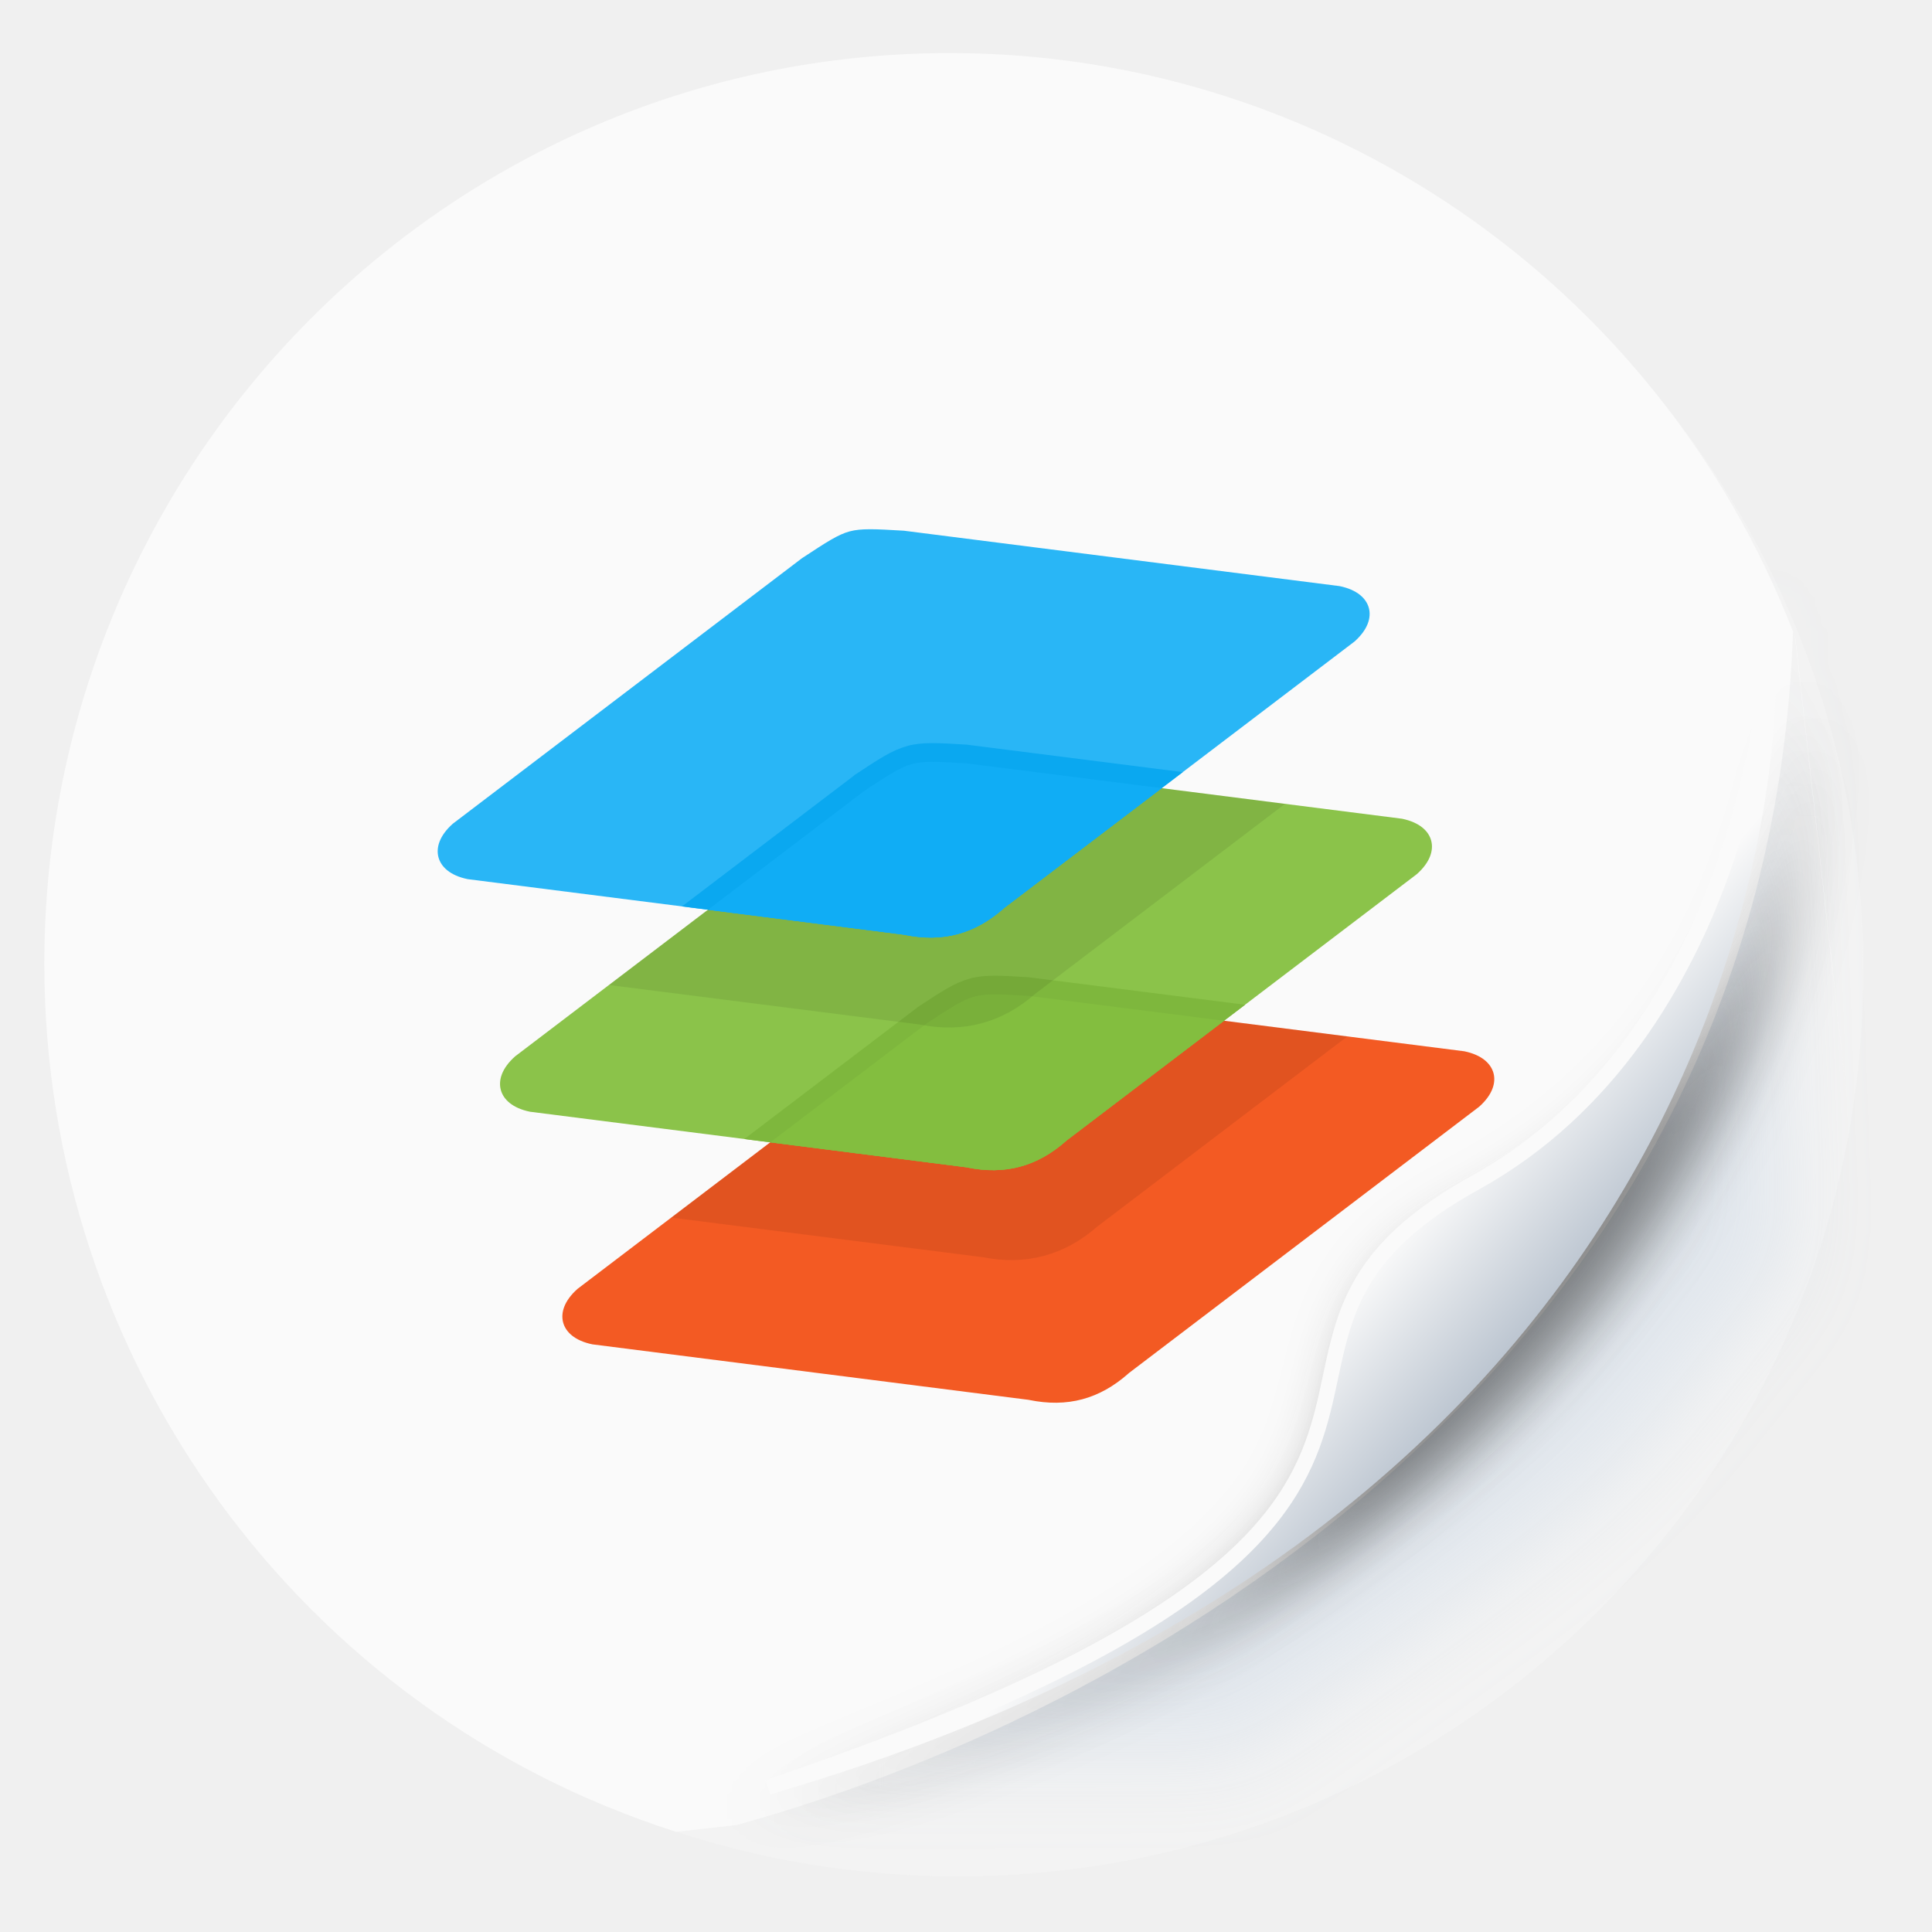
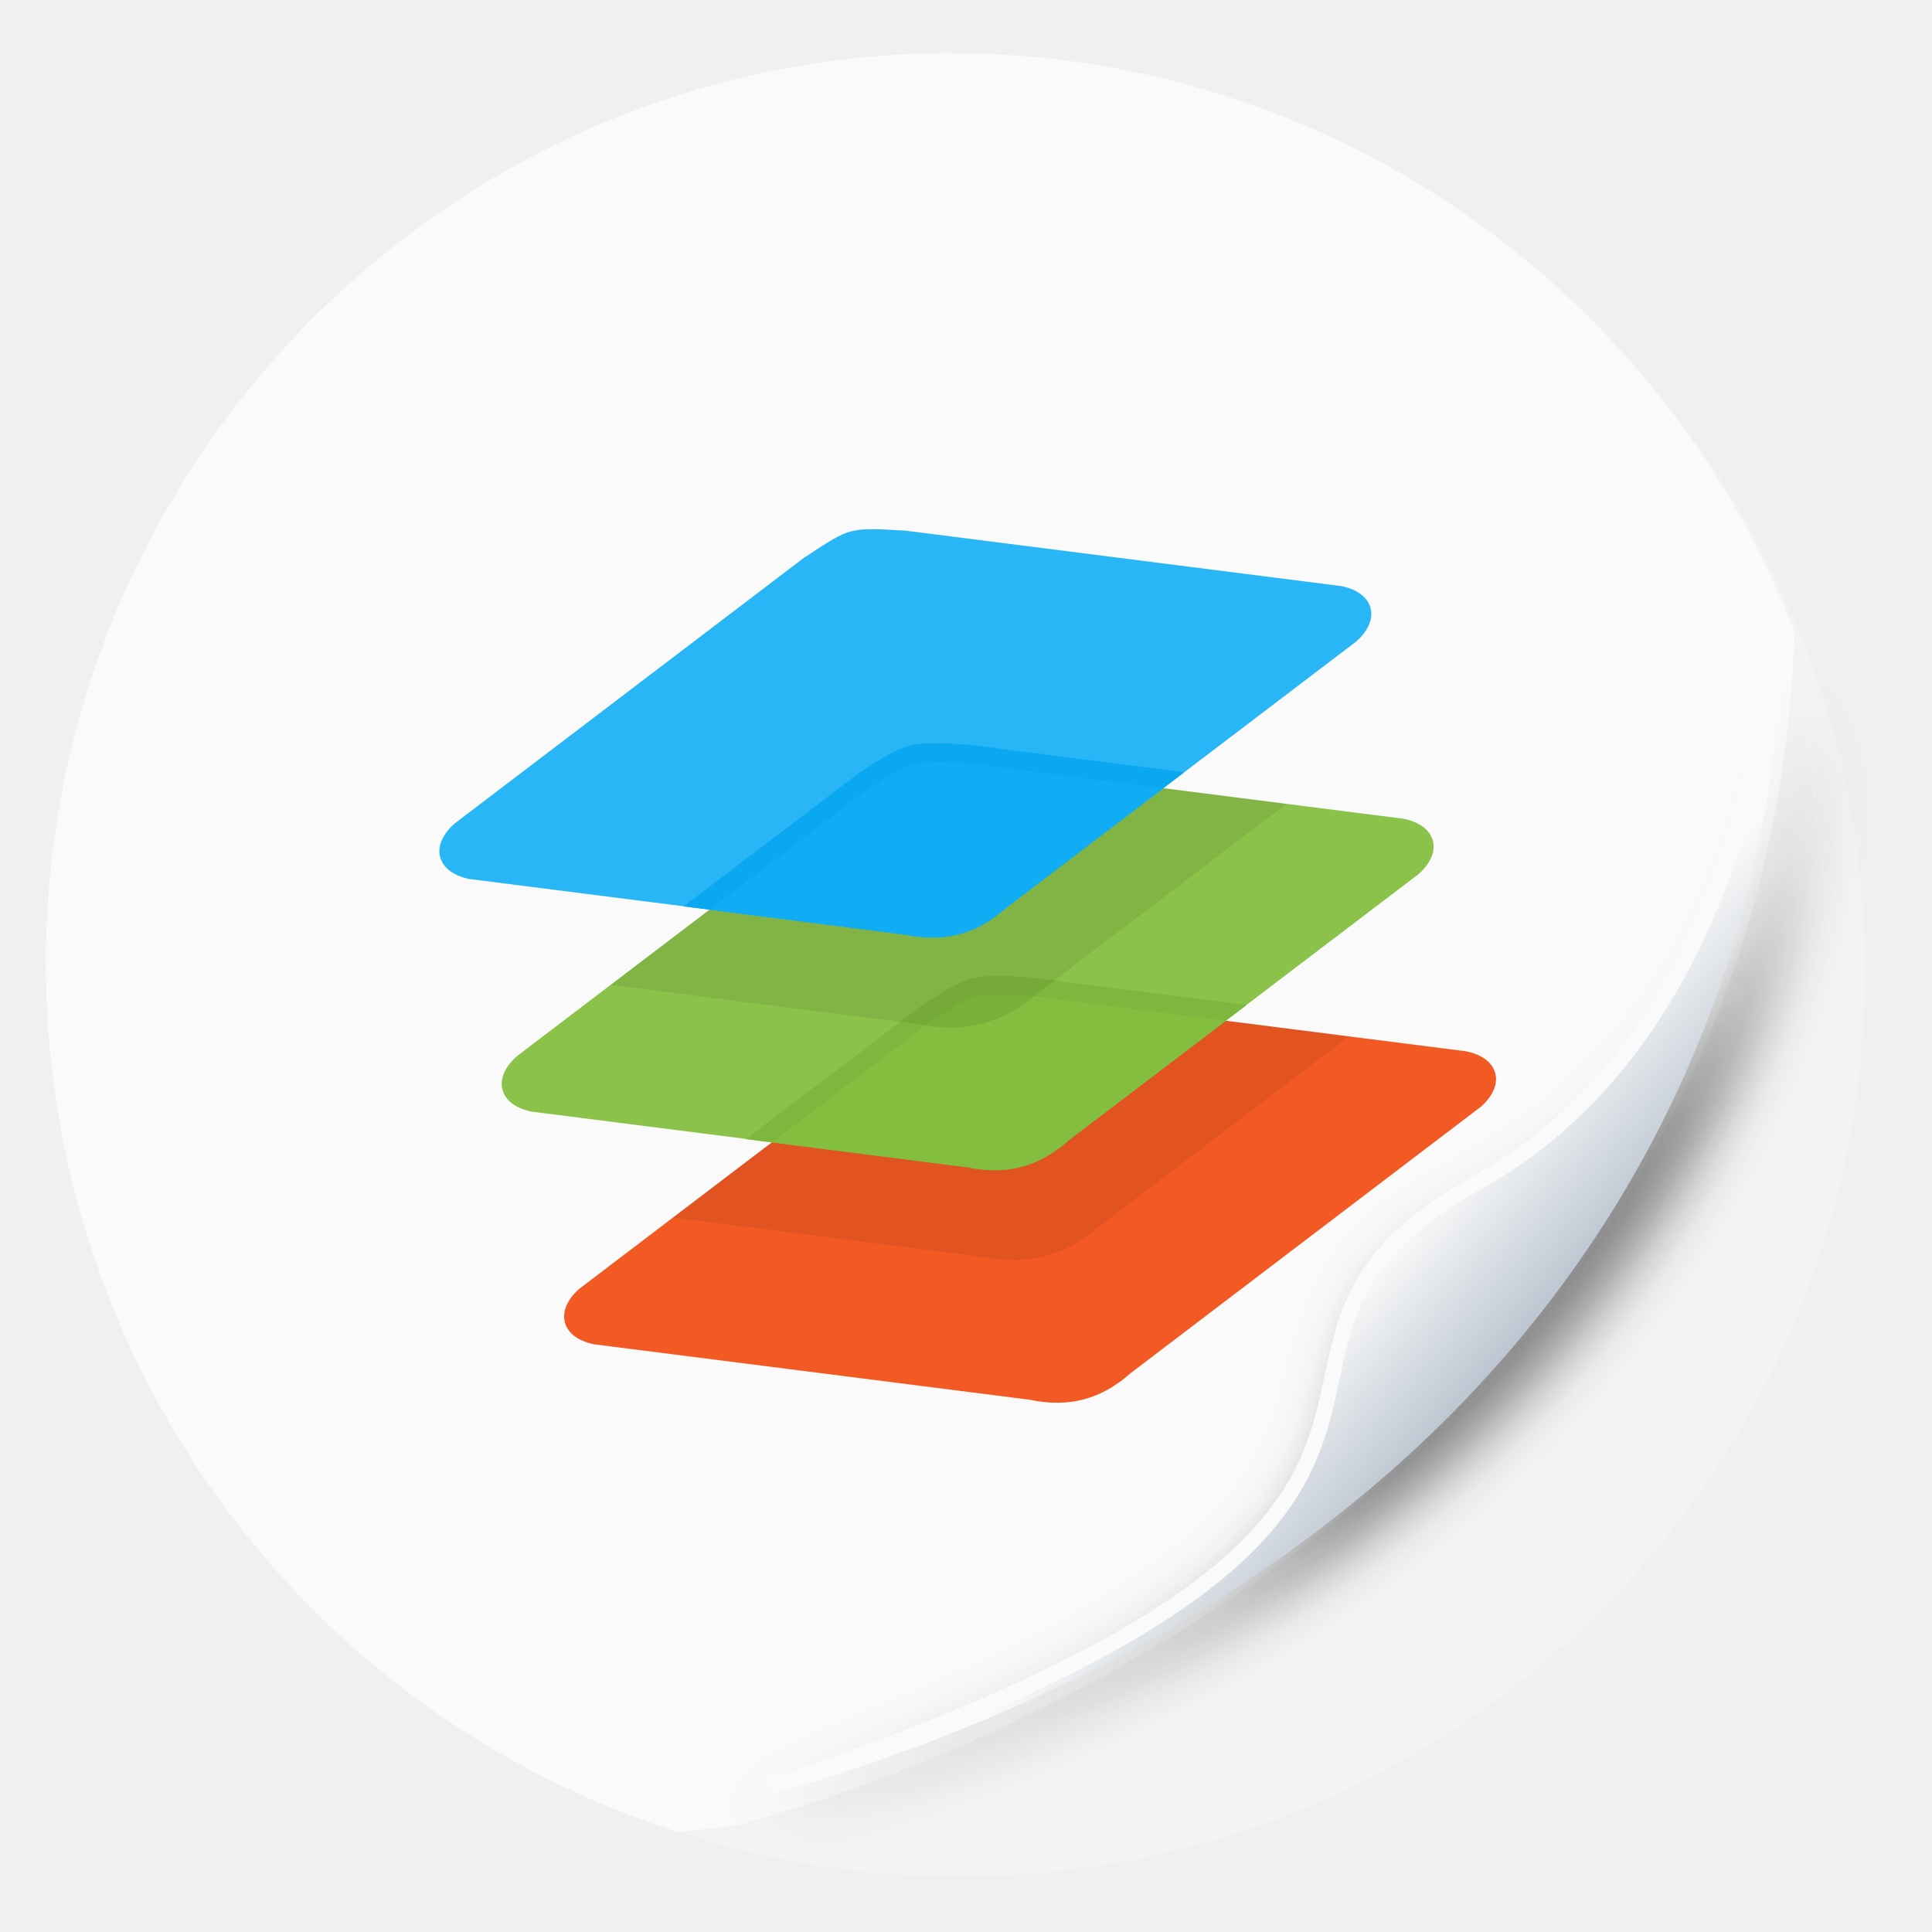
- <svg xmlns="http://www.w3.org/2000/svg" width="64" height="64" version="1.1">
+ <svg xmlns="http://www.w3.org/2000/svg" width="64" height="64" version="1.1" viewBox="0 0 16.933 16.933">
  <defs>
-     <style type="text/css" />
-     <style type="text/css" />
-     <style type="text/css" />
-     <style type="text/css" />
    <filter id="filter1066-3" x="-.064" y="-.057" width="1.128" height="1.113" color-interpolation-filters="sRGB">
      <feGaussianBlur stdDeviation="0.227" />
    </filter>
-     <linearGradient id="linearGradient1040" x1="80.368" x2="82.141" y1="13.177" y2="14.704" gradientTransform="matrix(3.8684 0 0 3.8684 -265.29 -9.2249)" gradientUnits="userSpaceOnUse">
+     <linearGradient id="linearGradient1040" x1="80.368" x2="82.141" y1="13.177" y2="14.704" gradientTransform="matrix(1.0235 0 0 1.0235 -65.131 -5.4267)" gradientUnits="userSpaceOnUse">
      <stop stop-color="#fafafa" offset="0" />
      <stop stop-color="#90a0b3" offset="1" />
    </linearGradient>
-     <filter id="filter1272" x="-.096" y="-.096" width="1.192" height="1.192" color-interpolation-filters="sRGB">
-       <feGaussianBlur stdDeviation="0.398" />
-     </filter>
  </defs>
-   <circle cx="-1248.7" cy="-1241.6" r="0" fill="#5e4aa6" />
-   <circle cx="-149.15" cy="23.855" r="0" fill="#5e4aa6" fill-rule="evenodd" />
-   <style type="text/css">.st0{opacity:0.15;fill:#45413C;}
- 	.st1{fill:#FFE500;}
- 	.st2{fill:#EBCB00;}
- 	.st3{fill:none;stroke:#45413C;stroke-linecap:round;stroke-linejoin:round;stroke-miterlimit:10;}
- 	.st4{fill:#FFAA54;}
- 	.st5{fill:#FF8A14;}
- 	.st6{fill:#FFB0CA;stroke:#45413C;stroke-linecap:round;stroke-linejoin:round;stroke-miterlimit:10;}
- 	.st7{fill:#FF87AF;stroke:#45413C;stroke-linecap:round;stroke-linejoin:round;stroke-miterlimit:10;}
- 	.st8{fill:#FFCC99;}
- 	.st9{fill:#FFFFFF;}
- 	.st10{fill:#F0F0F0;}
- 	.st11{fill:#BF8256;}
- 	.st12{fill:#915E3A;}
- 	.st13{fill:#DEA47A;}
- 	.st14{fill:#F0D5A8;}
- 	.st15{fill:#DEBB7E;}
- 	.st16{fill:#F7E5C6;}
- 	.st17{fill:#FF8A14;stroke:#45413C;stroke-linecap:round;stroke-linejoin:round;stroke-miterlimit:10;}
- 	.st18{fill:#FFF5E3;}
- 	.st19{fill:#FFF48C;}
- 	.st20{fill:#FFFACF;}
- 	.st21{fill:#FFFCE5;}
- 	.st22{fill:#FF87AF;}
- 	.st23{fill:#FFB0CA;}
- 	.st24{fill:#FFE500;stroke:#45413C;stroke-linecap:round;stroke-linejoin:round;stroke-miterlimit:10;}
- 	.st25{fill:#9CEB60;stroke:#45413C;stroke-linecap:round;stroke-linejoin:round;stroke-miterlimit:10;}
- 	.st26{fill:#FFFACF;stroke:#45413C;stroke-linecap:round;stroke-linejoin:round;stroke-miterlimit:10;}
- 	.st27{fill:#00F5BC;stroke:#45413C;stroke-linecap:round;stroke-linejoin:round;stroke-miterlimit:10;}
- 	.st28{fill:#BF8256;stroke:#45413C;stroke-linecap:round;stroke-linejoin:round;stroke-miterlimit:10;}
- 	.st29{fill:#FFE3CF;stroke:#45413C;stroke-linecap:round;stroke-linejoin:round;stroke-miterlimit:10;}
- 	.st30{fill:#FF6242;}
- 	.st31{fill:#FF866E;}
- 	.st32{fill:none;stroke:#E04122;stroke-linecap:round;stroke-linejoin:round;stroke-miterlimit:10;}
- 	.st33{fill:#FFFEF2;stroke:#45413C;stroke-linecap:round;stroke-linejoin:round;stroke-miterlimit:10;}
- 	.st34{fill:#FF6242;stroke:#45413C;stroke-linecap:round;stroke-linejoin:round;stroke-miterlimit:10;}
- 	.st35{fill:#FFA694;}
- 	.st36{fill:#FFFFFF;stroke:#45413C;stroke-linecap:round;stroke-linejoin:round;stroke-miterlimit:10;}
- 	.st37{fill:#FFFEF2;}
- 	.st38{fill:#FF6196;}
- 	.st39{fill:#B89558;}
- 	.st40{fill:none;stroke:#915E3A;stroke-linecap:round;stroke-linejoin:round;stroke-miterlimit:10;}
- 	.st41{fill:#DEBB7E;stroke:#45413C;stroke-linecap:round;stroke-linejoin:round;stroke-miterlimit:10;}
- 	.st42{fill:#6DD627;stroke:#45413C;stroke-linecap:round;stroke-linejoin:round;stroke-miterlimit:10;}
- 	.st43{fill:#E5F8FF;}
- 	.st44{fill:#E8F4FA;}
- 	.st45{fill:#E8F4FA;stroke:#45413C;stroke-linecap:round;stroke-linejoin:round;stroke-miterlimit:10;}
- 	.st46{fill:#FFCCDD;}
- 	.st47{fill:#E5F8FF;stroke:#45413C;stroke-linecap:round;stroke-linejoin:round;stroke-miterlimit:10;}
- 	.st48{fill:#00B8F0;stroke:#45413C;stroke-linecap:round;stroke-linejoin:round;stroke-miterlimit:10;}
- 	.st49{fill:#00B8F0;}
- 	.st50{fill:#4ACFFF;}
- 	.st51{fill:#E04122;}
- 	.st52{fill:#E04122;stroke:#45413C;stroke-linecap:round;stroke-linejoin:round;stroke-miterlimit:10;}
- 	.st53{fill:#87898C;}
- 	.st54{fill:#BDBEC0;}
- 	.st55{fill:#656769;}
- 	.st56{fill:#525252;}
- 	.st57{fill:#FFF48C;stroke:#45413C;stroke-linecap:round;stroke-linejoin:round;stroke-miterlimit:10;}
- 	.st58{fill:#6DD627;}
- 	.st59{fill:#EB6D00;}
- 	.st60{fill:#46B000;}
- 	.st61{fill:#80DDFF;}
- 	.st62{fill:#DAEDF7;}
- 	.st63{fill:#BF8DF2;stroke:#45413C;stroke-linecap:round;stroke-linejoin:round;stroke-miterlimit:10;}
- 	.st64{fill:#9F5AE5;stroke:#45413C;stroke-linecap:round;stroke-linejoin:round;stroke-miterlimit:10;}
- 	.st65{fill:#C8FFA1;}
- 	.st66{fill:#E4FFD1;}
- 	.st67{fill:#9CEB60;}
- 	.st68{fill:#E5FEFF;}
- 	.st69{fill:#B8ECFF;}
- 	.st70{fill:#E0E0E0;stroke:#45413C;stroke-linecap:round;stroke-linejoin:round;stroke-miterlimit:10;}
- 	.st71{fill:#E0E0E0;}
- 	.st72{fill:none;stroke:#4F4B45;stroke-linejoin:round;stroke-miterlimit:10;}
- 	.st73{fill:none;stroke:#4F4B45;stroke-linecap:round;stroke-linejoin:round;stroke-miterlimit:10;}
- 	.st74{fill:#E0366F;stroke:#45413C;stroke-linecap:round;stroke-linejoin:round;stroke-miterlimit:10;}
- 	.st75{fill:none;stroke:#45413C;stroke-miterlimit:10;}
- 	.st76{fill:#FF866E;stroke:#45413C;stroke-linecap:round;stroke-linejoin:round;stroke-miterlimit:10;}
- 	.st77{fill:#45413C;stroke:#45413C;stroke-linecap:round;stroke-linejoin:round;stroke-miterlimit:10;}
- 	.st78{fill:#9F5AE5;}
- 	.st79{fill:#803EC2;}
- 	.st80{fill:#803EC2;stroke:#45413C;stroke-linecap:round;stroke-linejoin:round;stroke-miterlimit:10;}
- 	.st81{fill:#BF8DF2;}
- 	.st82{fill:#FFAA54;stroke:#45413C;stroke-linecap:round;stroke-linejoin:round;stroke-miterlimit:10;}
- 	.st83{fill:none;stroke:#45413C;stroke-linejoin:round;stroke-miterlimit:10;}
- 	.st84{fill:#FFCCDD;stroke:#45413C;stroke-linecap:round;stroke-linejoin:round;stroke-miterlimit:10;}
- 	.st85{fill:#FF6196;stroke:#45413C;stroke-linecap:round;stroke-linejoin:round;stroke-miterlimit:10;}
- 	.st86{fill:#FFE5EE;}
- 	.st87{fill:#F7E5C6;stroke:#45413C;stroke-linecap:round;stroke-linejoin:round;stroke-miterlimit:10;}
- 	.st88{fill:#E5FFF9;}
- 	.st89{fill:none;stroke:#45413C;stroke-width:1.006;stroke-linecap:round;stroke-linejoin:round;stroke-miterlimit:10;}
- 	.st90{fill:#4AEFF7;}
- 	.st91{fill:#A6FBFF;}
- 	.st92{fill:#E5FEFF;stroke:#45413C;stroke-linecap:round;stroke-linejoin:round;stroke-miterlimit:10;}
- 	.st93{fill:#46B000;stroke:#45413C;stroke-linecap:round;stroke-linejoin:round;stroke-miterlimit:10;}
- 	.st94{fill:#FFFFFF;stroke:#45413C;stroke-linejoin:round;stroke-miterlimit:10;}
- 	.st95{fill:#FFFFFF;stroke:#45413C;stroke-miterlimit:10;}
- 	.st96{fill:#009FD9;}
- 	.st97{fill:#00DFEB;}
- 	.st98{fill:#C0DCEB;stroke:#45413C;stroke-linecap:round;stroke-linejoin:round;stroke-miterlimit:10;}
- 	.st99{fill:#00DFEB;stroke:#45413C;stroke-linecap:round;stroke-linejoin:round;stroke-miterlimit:10;}
- 	.st100{fill:#FFE5EE;stroke:#45413C;stroke-linecap:round;stroke-linejoin:round;stroke-miterlimit:10;}
- 	.st101{fill:#8CA4B8;}
- 	.st102{fill:#ADC4D9;}
- 	.st103{fill:#656769;stroke:#45413C;stroke-linecap:round;stroke-linejoin:round;stroke-miterlimit:10;}
- 	.st104{fill:#F0F0F0;stroke:#45413C;stroke-linecap:round;stroke-linejoin:round;stroke-miterlimit:10;}
- 	.st105{fill:#C0DCEB;}
- 	.st106{fill:#45413C;}
- 	.st107{fill:#FFCABF;}
- 	.st108{fill:#87898C;stroke:#45413C;stroke-linecap:round;stroke-linejoin:round;stroke-miterlimit:10;}
- 	.st109{fill:#EBCB00;stroke:#45413C;stroke-linecap:round;stroke-linejoin:round;stroke-miterlimit:10;}</style>
-   <circle cx="-1248.7" cy="-1241.6" r="0" fill="#5e4aa6" />
-   <g transform="matrix(3.7796 0 0 3.7796 -5.9149e-5 -2.9142e-5)" fill="#5e4aa6" stroke-width=".265">
-     <circle cx="-330.38" cy="-328.5" r="0" />
-     <circle cx="-39.462" cy="6.311" r="0" fill-rule="evenodd" />
-     <circle cx="-330.38" cy="-328.5" r="0" image-rendering="optimizeSpeed" />
+   <g transform="translate(-5.046 2.986)">
+     <circle cx="13.454" cy="5.522" r="7.938" color="#000000" fill="#f3f3f3" stroke-width=".265" />
+     <path d="m13.386-2.521a7.938 7.983 0 0 0-7.938 7.984 7.938 7.983 0 0 0 5.538 7.607l0.533-0.06c3.757-1.039 9.046-4.256 9.255-10.46a7.938 7.983 0 0 0-7.389-5.07zm7.407 5.118 0.445 3.965a7.938 7.983 0 0 0 5.03e-4 -0.002l-0.444-3.958a7.938 7.983 0 0 0-0.002-0.005z" color="#000000" fill="#fafafa" stroke-width=".265" />
+     <path transform="matrix(1.0996 0 0 1.0321 -42.686 -7.1743)" d="m57.818 9.829s0.054 3.078-2.664 4.541c-2.245 1.208 0.939 2.689-5.86 5.099 8.851-2.575 8.524-9.64 8.524-9.64z" fill="#141414" filter="url(#filter1066-3)" opacity=".3" />
+     <path transform="matrix(1.0685 0 0 .99565 -40.787 -6.5017)" d="m57.818 9.829s0.054 3.078-2.664 4.541c-2.245 1.208 0.939 2.689-5.86 5.099 8.851-2.575 8.524-9.64 8.524-9.64z" fill="#141414" filter="url(#filter1066-3)" opacity=".3" />
+     <g stroke-width=".162">
+       <path d="m13.601 5.748c0.1-0.027 0.22-0.021 0.475-0.006l3.819 0.486c0.156 0.032 0.234 0.109 0.256 0.192 0.022 0.082-0.007 0.188-0.126 0.294l-3.07 2.335-0.002 0.002c-0.255 0.226-0.537 0.302-0.871 0.233l-0.003-8.996e-4 -3.826-0.487c-0.156-0.032-0.234-0.109-0.256-0.192-0.022-0.082 0.007-0.188 0.126-0.294l3.063-2.33 0.001-3.44e-4c0.213-0.141 0.314-0.206 0.414-0.232z" fill="#f35a23" overflow="visible" style="font-feature-settings:normal;font-variant-alternates:normal;font-variant-caps:normal;font-variant-ligatures:normal;font-variant-numeric:normal;font-variant-position:normal;isolation:auto;mix-blend-mode:normal;shape-padding:0;text-decoration-color:#000000;text-decoration-line:none;text-decoration-style:solid;text-indent:0;text-orientation:mixed;text-transform:none;white-space:normal" />
+       <path d="m13.601 5.748 1.27e-4 4.763e-4c-0.1 0.027-0.201 0.092-0.414 0.232l-0.001 3.439e-4 -2.241 1.704 2.732 0.348c0.372 0.075 0.715-0.017 1-0.268l2.192-1.667-2.794-0.355c-0.255-0.015-0.375-0.021-0.475 0.006z" fill-opacity=".078" overflow="visible" style="font-feature-settings:normal;font-variant-alternates:normal;font-variant-caps:normal;font-variant-ligatures:normal;font-variant-numeric:normal;font-variant-position:normal;isolation:auto;mix-blend-mode:normal;shape-padding:0;text-decoration-color:#000000;text-decoration-line:none;text-decoration-style:solid;text-indent:0;text-orientation:mixed;text-transform:none;white-space:normal" />
+       <path d="m13.054 3.71c0.1-0.027 0.22-0.021 0.475-0.006l3.819 0.486c0.156 0.032 0.234 0.109 0.256 0.192 0.022 0.083-7e-3 0.188-0.126 0.294l-3.07 2.334-0.002 0.002c-0.255 0.226-0.537 0.302-0.871 0.233l-0.003-9.025e-4 -3.826-0.487c-0.156-0.032-0.234-0.109-0.256-0.192-0.022-0.082 0.007-0.188 0.126-0.294l3.063-2.33 0.001-3.44e-4c0.213-0.141 0.314-0.206 0.414-0.232z" fill="#8bc34a" overflow="visible" style="font-feature-settings:normal;font-variant-alternates:normal;font-variant-caps:normal;font-variant-ligatures:normal;font-variant-numeric:normal;font-variant-position:normal;isolation:auto;mix-blend-mode:normal;shape-padding:0;text-decoration-color:#000000;text-decoration-line:none;text-decoration-style:solid;text-indent:0;text-orientation:mixed;text-transform:none;white-space:normal" />
+       <path d="m13.558 5.591 4.23e-4 0.002c-0.135 0.036-0.248 0.113-0.463 0.254l-0.002 0.002-0.002 0.002-1.508 1.147 1.948 0.248 0.003 8.996e-4c0.334 0.068 0.616-0.007 0.871-0.233l0.002-0.002 1.565-1.19-1.884-0.24-3e-3 -0.001c-0.256-0.015-0.393-0.025-0.528 0.011z" fill="#7eb73d" overflow="visible" style="font-feature-settings:normal;font-variant-alternates:normal;font-variant-caps:normal;font-variant-ligatures:normal;font-variant-numeric:normal;font-variant-position:normal;isolation:auto;mix-blend-mode:normal;shape-padding:0;text-decoration-color:#000000;text-decoration-line:none;text-decoration-style:solid;text-indent:0;text-orientation:mixed;text-transform:none;white-space:normal" />
+       <path d="m13.601 5.748 1.27e-4 4.763e-4c-0.1 0.027-0.201 0.092-0.414 0.232l-0.001 3.439e-4 -1.374 1.045 1.721 0.219 0.003 8.996e-4c0.334 0.068 0.616-0.007 0.871-0.233l0.002-0.002 1.38-1.05-1.713-0.218c-0.255-0.015-0.375-0.021-0.475 0.006z" fill="#83be3f" overflow="visible" style="font-feature-settings:normal;font-variant-alternates:normal;font-variant-caps:normal;font-variant-ligatures:normal;font-variant-numeric:normal;font-variant-position:normal;isolation:auto;mix-blend-mode:normal;shape-padding:0;text-decoration-color:#000000;text-decoration-line:none;text-decoration-style:solid;text-indent:0;text-orientation:mixed;text-transform:none;white-space:normal" />
+       <path d="m13.054 3.71 1.28e-4 4.763e-4c-0.1 0.027-0.201 0.092-0.414 0.232l-0.001 3.439e-4 -2.241 1.704 2.732 0.348c0.372 0.075 0.715-0.017 1-0.268l2.192-1.667-2.794-0.355c-0.255-0.015-0.375-0.021-0.475 0.006z" fill-opacity=".078" overflow="visible" style="font-feature-settings:normal;font-variant-alternates:normal;font-variant-caps:normal;font-variant-ligatures:normal;font-variant-numeric:normal;font-variant-position:normal;isolation:auto;mix-blend-mode:normal;shape-padding:0;text-decoration-color:#000000;text-decoration-line:none;text-decoration-style:solid;text-indent:0;text-orientation:mixed;text-transform:none;white-space:normal" />
+       <path d="m12.508 1.671c0.1-0.027 0.22-0.021 0.475-0.006l3.819 0.486c0.156 0.032 0.234 0.109 0.256 0.192 0.022 0.083-7e-3 0.188-0.126 0.294l-3.07 2.334-0.002 0.002c-0.255 0.226-0.537 0.302-0.871 0.233l-0.003-8.996e-4 -3.826-0.487c-0.156-0.032-0.234-0.109-0.256-0.192-0.022-0.082 0.007-0.188 0.126-0.294l3.063-2.33 0.001-3.44e-4c0.213-0.141 0.314-0.206 0.414-0.232z" fill="#29b6f6" overflow="visible" style="font-feature-settings:normal;font-variant-alternates:normal;font-variant-caps:normal;font-variant-ligatures:normal;font-variant-numeric:normal;font-variant-position:normal;isolation:auto;mix-blend-mode:normal;shape-padding:0;text-decoration-color:#000000;text-decoration-line:none;text-decoration-style:solid;text-indent:0;text-orientation:mixed;text-transform:none;white-space:normal" />
+       <path d="m13.012 3.552 2.57e-4 9.525e-4c-0.135 0.036-0.248 0.113-0.463 0.254l-0.002 0.002-0.002 0.002-1.508 1.147 1.948 0.248 0.003 8.996e-4c0.334 0.068 0.616-0.007 0.871-0.233l0.002-0.002 1.565-1.19-1.884-0.24-0.003-8.996e-4c-0.256-0.015-0.393-0.025-0.528 0.011z" fill="#0aa8f0" overflow="visible" style="font-feature-settings:normal;font-variant-alternates:normal;font-variant-caps:normal;font-variant-ligatures:normal;font-variant-numeric:normal;font-variant-position:normal;isolation:auto;mix-blend-mode:normal;shape-padding:0;text-decoration-color:#000000;text-decoration-line:none;text-decoration-style:solid;text-indent:0;text-orientation:mixed;text-transform:none;white-space:normal" />
+       <path d="m13.054 3.71 1.28e-4 4.763e-4c-0.1 0.027-0.201 0.092-0.414 0.232l-0.001 3.439e-4 -1.374 1.045 1.721 0.219 0.003 8.996e-4c0.334 0.068 0.616-0.007 0.871-0.233l0.002-0.002 1.38-1.05-1.713-0.218c-0.255-0.015-0.375-0.021-0.475 0.006z" fill="#10adf5" overflow="visible" style="font-feature-settings:normal;font-variant-alternates:normal;font-variant-caps:normal;font-variant-ligatures:normal;font-variant-numeric:normal;font-variant-position:normal;isolation:auto;mix-blend-mode:normal;shape-padding:0;text-decoration-color:#000000;text-decoration-line:none;text-decoration-style:solid;text-indent:0;text-orientation:mixed;text-transform:none;white-space:normal" />
+     </g>
+     <path d="m20.552 2.869s0.055 3.151-2.726 4.648c-2.298 1.237 0.961 2.752-5.998 5.219 9.059-2.635 8.796-9.83 8.796-9.83z" fill="url(#linearGradient1040)" stroke-width="1.024" />
+     <path d="m20.552 2.869s-0.193 3.201-2.565 4.513c-2.729 1.509 0.993 2.857-6.196 5.298" fill="none" stroke="#fafafa" stroke-width=".135" />
+     <path d="m20.794 2.597 0.445 3.965a7.938 7.983 0 0 0 5.29e-4 -0.002l-0.444-3.958a7.938 7.983 0 0 0-1e-3 -0.005h-5.29e-4z" color="#000000" fill="#fafafa" stroke-width=".265" />
+     <path d="m20.794 2.596 0.445 3.965a7.938 7.983 0 0 0 5.03e-4 -0.002l-0.444-3.958a7.938 7.983 0 0 0-0.002-0.005z" color="#000000" fill="#fafafa" stroke-width=".265" />
  </g>
-   <style type="text/css">.st0{opacity:0.15;fill:#45413C;}
- 	.st1{fill:#FFE500;}
- 	.st2{fill:#EBCB00;}
- 	.st3{fill:none;stroke:#45413C;stroke-linecap:round;stroke-linejoin:round;stroke-miterlimit:10;}
- 	.st4{fill:#FFAA54;}
- 	.st5{fill:#FF8A14;}
- 	.st6{fill:#FFB0CA;stroke:#45413C;stroke-linecap:round;stroke-linejoin:round;stroke-miterlimit:10;}
- 	.st7{fill:#FF87AF;stroke:#45413C;stroke-linecap:round;stroke-linejoin:round;stroke-miterlimit:10;}
- 	.st8{fill:#FFCC99;}
- 	.st9{fill:#FFFFFF;}
- 	.st10{fill:#F0F0F0;}
- 	.st11{fill:#BF8256;}
- 	.st12{fill:#915E3A;}
- 	.st13{fill:#DEA47A;}
- 	.st14{fill:#F0D5A8;}
- 	.st15{fill:#DEBB7E;}
- 	.st16{fill:#F7E5C6;}
- 	.st17{fill:#FF8A14;stroke:#45413C;stroke-linecap:round;stroke-linejoin:round;stroke-miterlimit:10;}
- 	.st18{fill:#FFF5E3;}
- 	.st19{fill:#FFF48C;}
- 	.st20{fill:#FFFACF;}
- 	.st21{fill:#FFFCE5;}
- 	.st22{fill:#FF87AF;}
- 	.st23{fill:#FFB0CA;}
- 	.st24{fill:#FFE500;stroke:#45413C;stroke-linecap:round;stroke-linejoin:round;stroke-miterlimit:10;}
- 	.st25{fill:#9CEB60;stroke:#45413C;stroke-linecap:round;stroke-linejoin:round;stroke-miterlimit:10;}
- 	.st26{fill:#FFFACF;stroke:#45413C;stroke-linecap:round;stroke-linejoin:round;stroke-miterlimit:10;}
- 	.st27{fill:#00F5BC;stroke:#45413C;stroke-linecap:round;stroke-linejoin:round;stroke-miterlimit:10;}
- 	.st28{fill:#BF8256;stroke:#45413C;stroke-linecap:round;stroke-linejoin:round;stroke-miterlimit:10;}
- 	.st29{fill:#FFE3CF;stroke:#45413C;stroke-linecap:round;stroke-linejoin:round;stroke-miterlimit:10;}
- 	.st30{fill:#FF6242;}
- 	.st31{fill:#FF866E;}
- 	.st32{fill:none;stroke:#E04122;stroke-linecap:round;stroke-linejoin:round;stroke-miterlimit:10;}
- 	.st33{fill:#FFFEF2;stroke:#45413C;stroke-linecap:round;stroke-linejoin:round;stroke-miterlimit:10;}
- 	.st34{fill:#FF6242;stroke:#45413C;stroke-linecap:round;stroke-linejoin:round;stroke-miterlimit:10;}
- 	.st35{fill:#FFA694;}
- 	.st36{fill:#FFFFFF;stroke:#45413C;stroke-linecap:round;stroke-linejoin:round;stroke-miterlimit:10;}
- 	.st37{fill:#FFFEF2;}
- 	.st38{fill:#FF6196;}
- 	.st39{fill:#B89558;}
- 	.st40{fill:none;stroke:#915E3A;stroke-linecap:round;stroke-linejoin:round;stroke-miterlimit:10;}
- 	.st41{fill:#DEBB7E;stroke:#45413C;stroke-linecap:round;stroke-linejoin:round;stroke-miterlimit:10;}
- 	.st42{fill:#6DD627;stroke:#45413C;stroke-linecap:round;stroke-linejoin:round;stroke-miterlimit:10;}
- 	.st43{fill:#E5F8FF;}
- 	.st44{fill:#E8F4FA;}
- 	.st45{fill:#E8F4FA;stroke:#45413C;stroke-linecap:round;stroke-linejoin:round;stroke-miterlimit:10;}
- 	.st46{fill:#FFCCDD;}
- 	.st47{fill:#E5F8FF;stroke:#45413C;stroke-linecap:round;stroke-linejoin:round;stroke-miterlimit:10;}
- 	.st48{fill:#00B8F0;stroke:#45413C;stroke-linecap:round;stroke-linejoin:round;stroke-miterlimit:10;}
- 	.st49{fill:#00B8F0;}
- 	.st50{fill:#4ACFFF;}
- 	.st51{fill:#E04122;}
- 	.st52{fill:#E04122;stroke:#45413C;stroke-linecap:round;stroke-linejoin:round;stroke-miterlimit:10;}
- 	.st53{fill:#87898C;}
- 	.st54{fill:#BDBEC0;}
- 	.st55{fill:#656769;}
- 	.st56{fill:#525252;}
- 	.st57{fill:#FFF48C;stroke:#45413C;stroke-linecap:round;stroke-linejoin:round;stroke-miterlimit:10;}
- 	.st58{fill:#6DD627;}
- 	.st59{fill:#EB6D00;}
- 	.st60{fill:#46B000;}
- 	.st61{fill:#80DDFF;}
- 	.st62{fill:#DAEDF7;}
- 	.st63{fill:#BF8DF2;stroke:#45413C;stroke-linecap:round;stroke-linejoin:round;stroke-miterlimit:10;}
- 	.st64{fill:#9F5AE5;stroke:#45413C;stroke-linecap:round;stroke-linejoin:round;stroke-miterlimit:10;}
- 	.st65{fill:#C8FFA1;}
- 	.st66{fill:#E4FFD1;}
- 	.st67{fill:#9CEB60;}
- 	.st68{fill:#E5FEFF;}
- 	.st69{fill:#B8ECFF;}
- 	.st70{fill:#E0E0E0;stroke:#45413C;stroke-linecap:round;stroke-linejoin:round;stroke-miterlimit:10;}
- 	.st71{fill:#E0E0E0;}
- 	.st72{fill:none;stroke:#4F4B45;stroke-linejoin:round;stroke-miterlimit:10;}
- 	.st73{fill:none;stroke:#4F4B45;stroke-linecap:round;stroke-linejoin:round;stroke-miterlimit:10;}
- 	.st74{fill:#E0366F;stroke:#45413C;stroke-linecap:round;stroke-linejoin:round;stroke-miterlimit:10;}
- 	.st75{fill:none;stroke:#45413C;stroke-miterlimit:10;}
- 	.st76{fill:#FF866E;stroke:#45413C;stroke-linecap:round;stroke-linejoin:round;stroke-miterlimit:10;}
- 	.st77{fill:#45413C;stroke:#45413C;stroke-linecap:round;stroke-linejoin:round;stroke-miterlimit:10;}
- 	.st78{fill:#9F5AE5;}
- 	.st79{fill:#803EC2;}
- 	.st80{fill:#803EC2;stroke:#45413C;stroke-linecap:round;stroke-linejoin:round;stroke-miterlimit:10;}
- 	.st81{fill:#BF8DF2;}
- 	.st82{fill:#FFAA54;stroke:#45413C;stroke-linecap:round;stroke-linejoin:round;stroke-miterlimit:10;}
- 	.st83{fill:none;stroke:#45413C;stroke-linejoin:round;stroke-miterlimit:10;}
- 	.st84{fill:#FFCCDD;stroke:#45413C;stroke-linecap:round;stroke-linejoin:round;stroke-miterlimit:10;}
- 	.st85{fill:#FF6196;stroke:#45413C;stroke-linecap:round;stroke-linejoin:round;stroke-miterlimit:10;}
- 	.st86{fill:#FFE5EE;}
- 	.st87{fill:#F7E5C6;stroke:#45413C;stroke-linecap:round;stroke-linejoin:round;stroke-miterlimit:10;}
- 	.st88{fill:#E5FFF9;}
- 	.st89{fill:none;stroke:#45413C;stroke-width:1.006;stroke-linecap:round;stroke-linejoin:round;stroke-miterlimit:10;}
- 	.st90{fill:#4AEFF7;}
- 	.st91{fill:#A6FBFF;}
- 	.st92{fill:#E5FEFF;stroke:#45413C;stroke-linecap:round;stroke-linejoin:round;stroke-miterlimit:10;}
- 	.st93{fill:#46B000;stroke:#45413C;stroke-linecap:round;stroke-linejoin:round;stroke-miterlimit:10;}
- 	.st94{fill:#FFFFFF;stroke:#45413C;stroke-linejoin:round;stroke-miterlimit:10;}
- 	.st95{fill:#FFFFFF;stroke:#45413C;stroke-miterlimit:10;}
- 	.st96{fill:#009FD9;}
- 	.st97{fill:#00DFEB;}
- 	.st98{fill:#C0DCEB;stroke:#45413C;stroke-linecap:round;stroke-linejoin:round;stroke-miterlimit:10;}
- 	.st99{fill:#00DFEB;stroke:#45413C;stroke-linecap:round;stroke-linejoin:round;stroke-miterlimit:10;}
- 	.st100{fill:#FFE5EE;stroke:#45413C;stroke-linecap:round;stroke-linejoin:round;stroke-miterlimit:10;}
- 	.st101{fill:#8CA4B8;}
- 	.st102{fill:#ADC4D9;}
- 	.st103{fill:#656769;stroke:#45413C;stroke-linecap:round;stroke-linejoin:round;stroke-miterlimit:10;}
- 	.st104{fill:#F0F0F0;stroke:#45413C;stroke-linecap:round;stroke-linejoin:round;stroke-miterlimit:10;}
- 	.st105{fill:#C0DCEB;}
- 	.st106{fill:#45413C;}
- 	.st107{fill:#FFCABF;}
- 	.st108{fill:#87898C;stroke:#45413C;stroke-linecap:round;stroke-linejoin:round;stroke-miterlimit:10;}
- 	.st109{fill:#EBCB00;stroke:#45413C;stroke-linecap:round;stroke-linejoin:round;stroke-miterlimit:10;}</style>
-   <g fill="#5e4aa6">
-     <g>
-       <circle cx="-1248.7" cy="-1241.6" r="0" />
-       <circle cx="-149.15" cy="23.855" r="0" fill-rule="evenodd" />
-       <circle cx="-1248.7" cy="-1241.6" r="0" image-rendering="optimizeSpeed" />
-     </g>
-     <g transform="matrix(3.7796 0 0 3.7796 97.355 -33.471)" stroke-width=".265">
-       <circle cx="-322.63" cy="-345.67" r="0" />
-       <circle cx="-31.726" cy="-10.849" r="0" fill-rule="evenodd" />
-       <circle cx="-306.92" cy="-328.72" r="0" />
-     </g>
-   </g>
-   <circle cx="31.725" cy="32.156" r="30" color="#000000" fill="#f3f3f3" />
-   <path transform="matrix(3.3629 0 0 3.6782 -135.4 -16.786)" d="m57.641 9.825c0.816 3.562-6.407 9.597-9.879 10.551l4.69-0.01c4.098-2.626 3.512-2.28 5.435-4.446z" fill="#9cb8d7" filter="url(#filter1272)" opacity=".2" />
-   <path d="m31.468 1.758a30 30.173 0 0 0-30 30.174 30 30.173 0 0 0 20.932 28.75l2.014-0.228c14.201-3.929 34.19-16.084 34.981-39.535a30 30.173 0 0 0-27.926-19.161zm27.994 19.342 1.684 14.985a30 30.173 0 0 0 0.002-0.008l-1.68-14.959a30 30.173 0 0 0-0.006-0.018z" color="#000000" fill="#fafafa" stroke-width="1.003" />
-   <path transform="matrix(4.1561 0 0 3.9009 -180.46 -15.83)" d="m57.818 9.829s0.054 3.078-2.664 4.541c-2.245 1.208 0.939 2.689-5.86 5.099 8.851-2.575 8.524-9.64 8.524-9.64z" fill="#141414" filter="url(#filter1066-3)" opacity=".3" />
-   <path transform="matrix(4.0385 0 0 3.7631 -173.28 -13.288)" d="m57.818 9.829s0.054 3.078-2.664 4.541c-2.245 1.208 0.939 2.689-5.86 5.099 8.851-2.575 8.524-9.64 8.524-9.64z" fill="#141414" filter="url(#filter1066-3)" opacity=".3" />
-   <g transform="matrix(.80725 0 0 .80725 6.1689 6.1457)" stroke-width=".76">
-     <path d="m32.343 33.281c0.468-0.125 1.03-0.098 2.223-0.027l17.882 2.273c0.728 0.151 1.094 0.512 1.198 0.899 0.103 0.385-0.033 0.881-0.589 1.376l-14.375 10.931-0.01 0.01c-1.195 1.06-2.513 1.413-4.078 1.093l-0.014-0.004-17.915-2.279c-0.729-0.151-1.095-0.512-1.198-0.898s0.033-0.882 0.589-1.377l14.343-10.907 0.006-0.002c0.998-0.658 1.471-0.963 1.938-1.088z" fill="#f35a23" overflow="visible" style="font-feature-settings:normal;font-variant-alternates:normal;font-variant-caps:normal;font-variant-ligatures:normal;font-variant-numeric:normal;font-variant-position:normal;isolation:auto;mix-blend-mode:normal;shape-padding:0;text-decoration-color:#000000;text-decoration-line:none;text-decoration-style:solid;text-indent:0;text-orientation:mixed;text-transform:none;white-space:normal" />
-     <path d="m32.343 33.281 5.95e-4 0.002c-0.468 0.125-0.941 0.429-1.939 1.088l-0.006 0.002-10.491 7.979 12.792 1.627c1.744 0.349 3.346-0.081 4.683-1.255l10.265-7.806-13.081-1.664c-1.193-0.071-1.755-0.098-2.223 0.027z" fill-opacity=".078" overflow="visible" style="font-feature-settings:normal;font-variant-alternates:normal;font-variant-caps:normal;font-variant-ligatures:normal;font-variant-numeric:normal;font-variant-position:normal;isolation:auto;mix-blend-mode:normal;shape-padding:0;text-decoration-color:#000000;text-decoration-line:none;text-decoration-style:solid;text-indent:0;text-orientation:mixed;text-transform:none;white-space:normal" />
-     <path d="m29.786 23.737c0.468-0.125 1.03-0.098 2.223-0.027l17.882 2.274c0.728 0.151 1.094 0.511 1.197 0.897 0.104 0.387-0.033 0.882-0.589 1.377l-14.375 10.93-0.01 0.01c-1.195 1.06-2.513 1.413-4.078 1.093l-0.014-0.004-17.915-2.279c-0.729-0.15-1.095-0.511-1.198-0.898-0.103-0.386 0.033-0.882 0.589-1.376l14.343-10.907 0.006-0.002c0.998-0.658 1.471-0.963 1.938-1.088z" fill="#8bc34a" overflow="visible" style="font-feature-settings:normal;font-variant-alternates:normal;font-variant-caps:normal;font-variant-ligatures:normal;font-variant-numeric:normal;font-variant-position:normal;isolation:auto;mix-blend-mode:normal;shape-padding:0;text-decoration-color:#000000;text-decoration-line:none;text-decoration-style:solid;text-indent:0;text-orientation:mixed;text-transform:none;white-space:normal" />
-     <path d="m32.145 32.542 2e-3 0.007c-0.632 0.169-1.163 0.528-2.166 1.19l-0.01 0.01-9e-3 0.01-7.061 5.37 9.122 1.16 0.014 0.004c1.565 0.32 2.882-0.033 4.078-1.093l0.01-0.01 7.327-5.572-8.821-1.122-0.014-5e-3c-1.2-0.072-1.839-0.118-2.471 0.052z" fill="#7eb73d" overflow="visible" style="font-feature-settings:normal;font-variant-alternates:normal;font-variant-caps:normal;font-variant-ligatures:normal;font-variant-numeric:normal;font-variant-position:normal;isolation:auto;mix-blend-mode:normal;shape-padding:0;text-decoration-color:#000000;text-decoration-line:none;text-decoration-style:solid;text-indent:0;text-orientation:mixed;text-transform:none;white-space:normal" />
-     <path d="m32.343 33.281 5.95e-4 0.002c-0.468 0.125-0.941 0.429-1.939 1.088l-0.006 0.002-6.433 4.892 8.056 1.024 0.014 0.004c1.565 0.32 2.882-0.033 4.078-1.093l0.01-0.01 6.463-4.916-8.021-1.02c-1.193-0.071-1.755-0.098-2.223 0.027z" fill="#83be3f" overflow="visible" style="font-feature-settings:normal;font-variant-alternates:normal;font-variant-caps:normal;font-variant-ligatures:normal;font-variant-numeric:normal;font-variant-position:normal;isolation:auto;mix-blend-mode:normal;shape-padding:0;text-decoration-color:#000000;text-decoration-line:none;text-decoration-style:solid;text-indent:0;text-orientation:mixed;text-transform:none;white-space:normal" />
-     <path d="m29.786 23.737 5.96e-4 0.002c-0.468 0.125-0.941 0.429-1.939 1.088l-0.006 0.002-10.491 7.979 12.792 1.627c1.744 0.349 3.346-0.081 4.683-1.255l10.265-7.806-13.081-1.664c-1.193-0.071-1.755-0.098-2.223 0.027z" fill-opacity=".078" overflow="visible" style="font-feature-settings:normal;font-variant-alternates:normal;font-variant-caps:normal;font-variant-ligatures:normal;font-variant-numeric:normal;font-variant-position:normal;isolation:auto;mix-blend-mode:normal;shape-padding:0;text-decoration-color:#000000;text-decoration-line:none;text-decoration-style:solid;text-indent:0;text-orientation:mixed;text-transform:none;white-space:normal" />
-     <path d="m27.228 14.192c0.468-0.125 1.03-0.098 2.223-0.027l17.882 2.274c0.728 0.151 1.094 0.511 1.197 0.897 0.104 0.387-0.033 0.882-0.589 1.377l-14.375 10.93-0.01 0.01c-1.195 1.06-2.513 1.413-4.078 1.093l-0.014-0.004-17.915-2.279c-0.729-0.15-1.095-0.511-1.198-0.898-0.103-0.386 0.033-0.882 0.589-1.376l14.343-10.907 0.006-0.002c0.998-0.658 1.471-0.963 1.938-1.088z" fill="#29b6f6" overflow="visible" style="font-feature-settings:normal;font-variant-alternates:normal;font-variant-caps:normal;font-variant-ligatures:normal;font-variant-numeric:normal;font-variant-position:normal;isolation:auto;mix-blend-mode:normal;shape-padding:0;text-decoration-color:#000000;text-decoration-line:none;text-decoration-style:solid;text-indent:0;text-orientation:mixed;text-transform:none;white-space:normal" />
-     <path d="m29.588 22.999 0.001 0.004c-0.632 0.169-1.163 0.528-2.166 1.19l-0.01 0.01-9e-3 0.01-7.061 5.37 9.122 1.16 0.014 0.004c1.565 0.32 2.882-0.033 4.078-1.093l0.01-0.01 7.327-5.572-8.821-1.122-0.014-0.004c-1.2-0.072-1.839-0.117-2.471 0.052z" fill="#0aa8f0" overflow="visible" style="font-feature-settings:normal;font-variant-alternates:normal;font-variant-caps:normal;font-variant-ligatures:normal;font-variant-numeric:normal;font-variant-position:normal;isolation:auto;mix-blend-mode:normal;shape-padding:0;text-decoration-color:#000000;text-decoration-line:none;text-decoration-style:solid;text-indent:0;text-orientation:mixed;text-transform:none;white-space:normal" />
-     <path d="m29.786 23.737 5.96e-4 0.002c-0.468 0.125-0.941 0.429-1.939 1.088l-0.006 0.002-6.433 4.892 8.056 1.024 0.014 0.004c1.565 0.32 2.882-0.033 4.078-1.093l0.01-0.01 6.463-4.916-8.021-1.02c-1.193-0.071-1.755-0.098-2.223 0.027z" fill="#10adf5" overflow="visible" style="font-feature-settings:normal;font-variant-alternates:normal;font-variant-caps:normal;font-variant-ligatures:normal;font-variant-numeric:normal;font-variant-position:normal;isolation:auto;mix-blend-mode:normal;shape-padding:0;text-decoration-color:#000000;text-decoration-line:none;text-decoration-style:solid;text-indent:0;text-orientation:mixed;text-transform:none;white-space:normal" />
-   </g>
-   <path d="m58.55 22.129s0.207 11.908-10.304 17.566c-8.684 4.675 3.631 10.402-22.669 19.725 34.237-9.96 33.244-37.154 33.244-37.154z" fill="url(#linearGradient1040)" stroke-width="3.868" />
-   <path d="m58.55 22.129s-0.73 12.1-9.694 17.056c-10.313 5.702 3.754 10.798-23.416 20.025" fill="none" stroke="#fafafa" stroke-width=".512" />
-   <path d="m59.464 21.1 1.684 14.984a30 30.173 0 0 0 2e-3 -0.008l-1.68-14.959a30 30.173 0 0 0-0.004-0.018h-2e-3z" color="#000000" fill="#fafafa" stroke-width="1.003" />
-   <path d="m59.464 21.099 1.684 14.985a30 30.173 0 0 0 0.002-0.008l-1.68-14.959a30 30.173 0 0 0-0.006-0.018z" color="#000000" fill="#fafafa" stroke-width="1.003" />
</svg>
